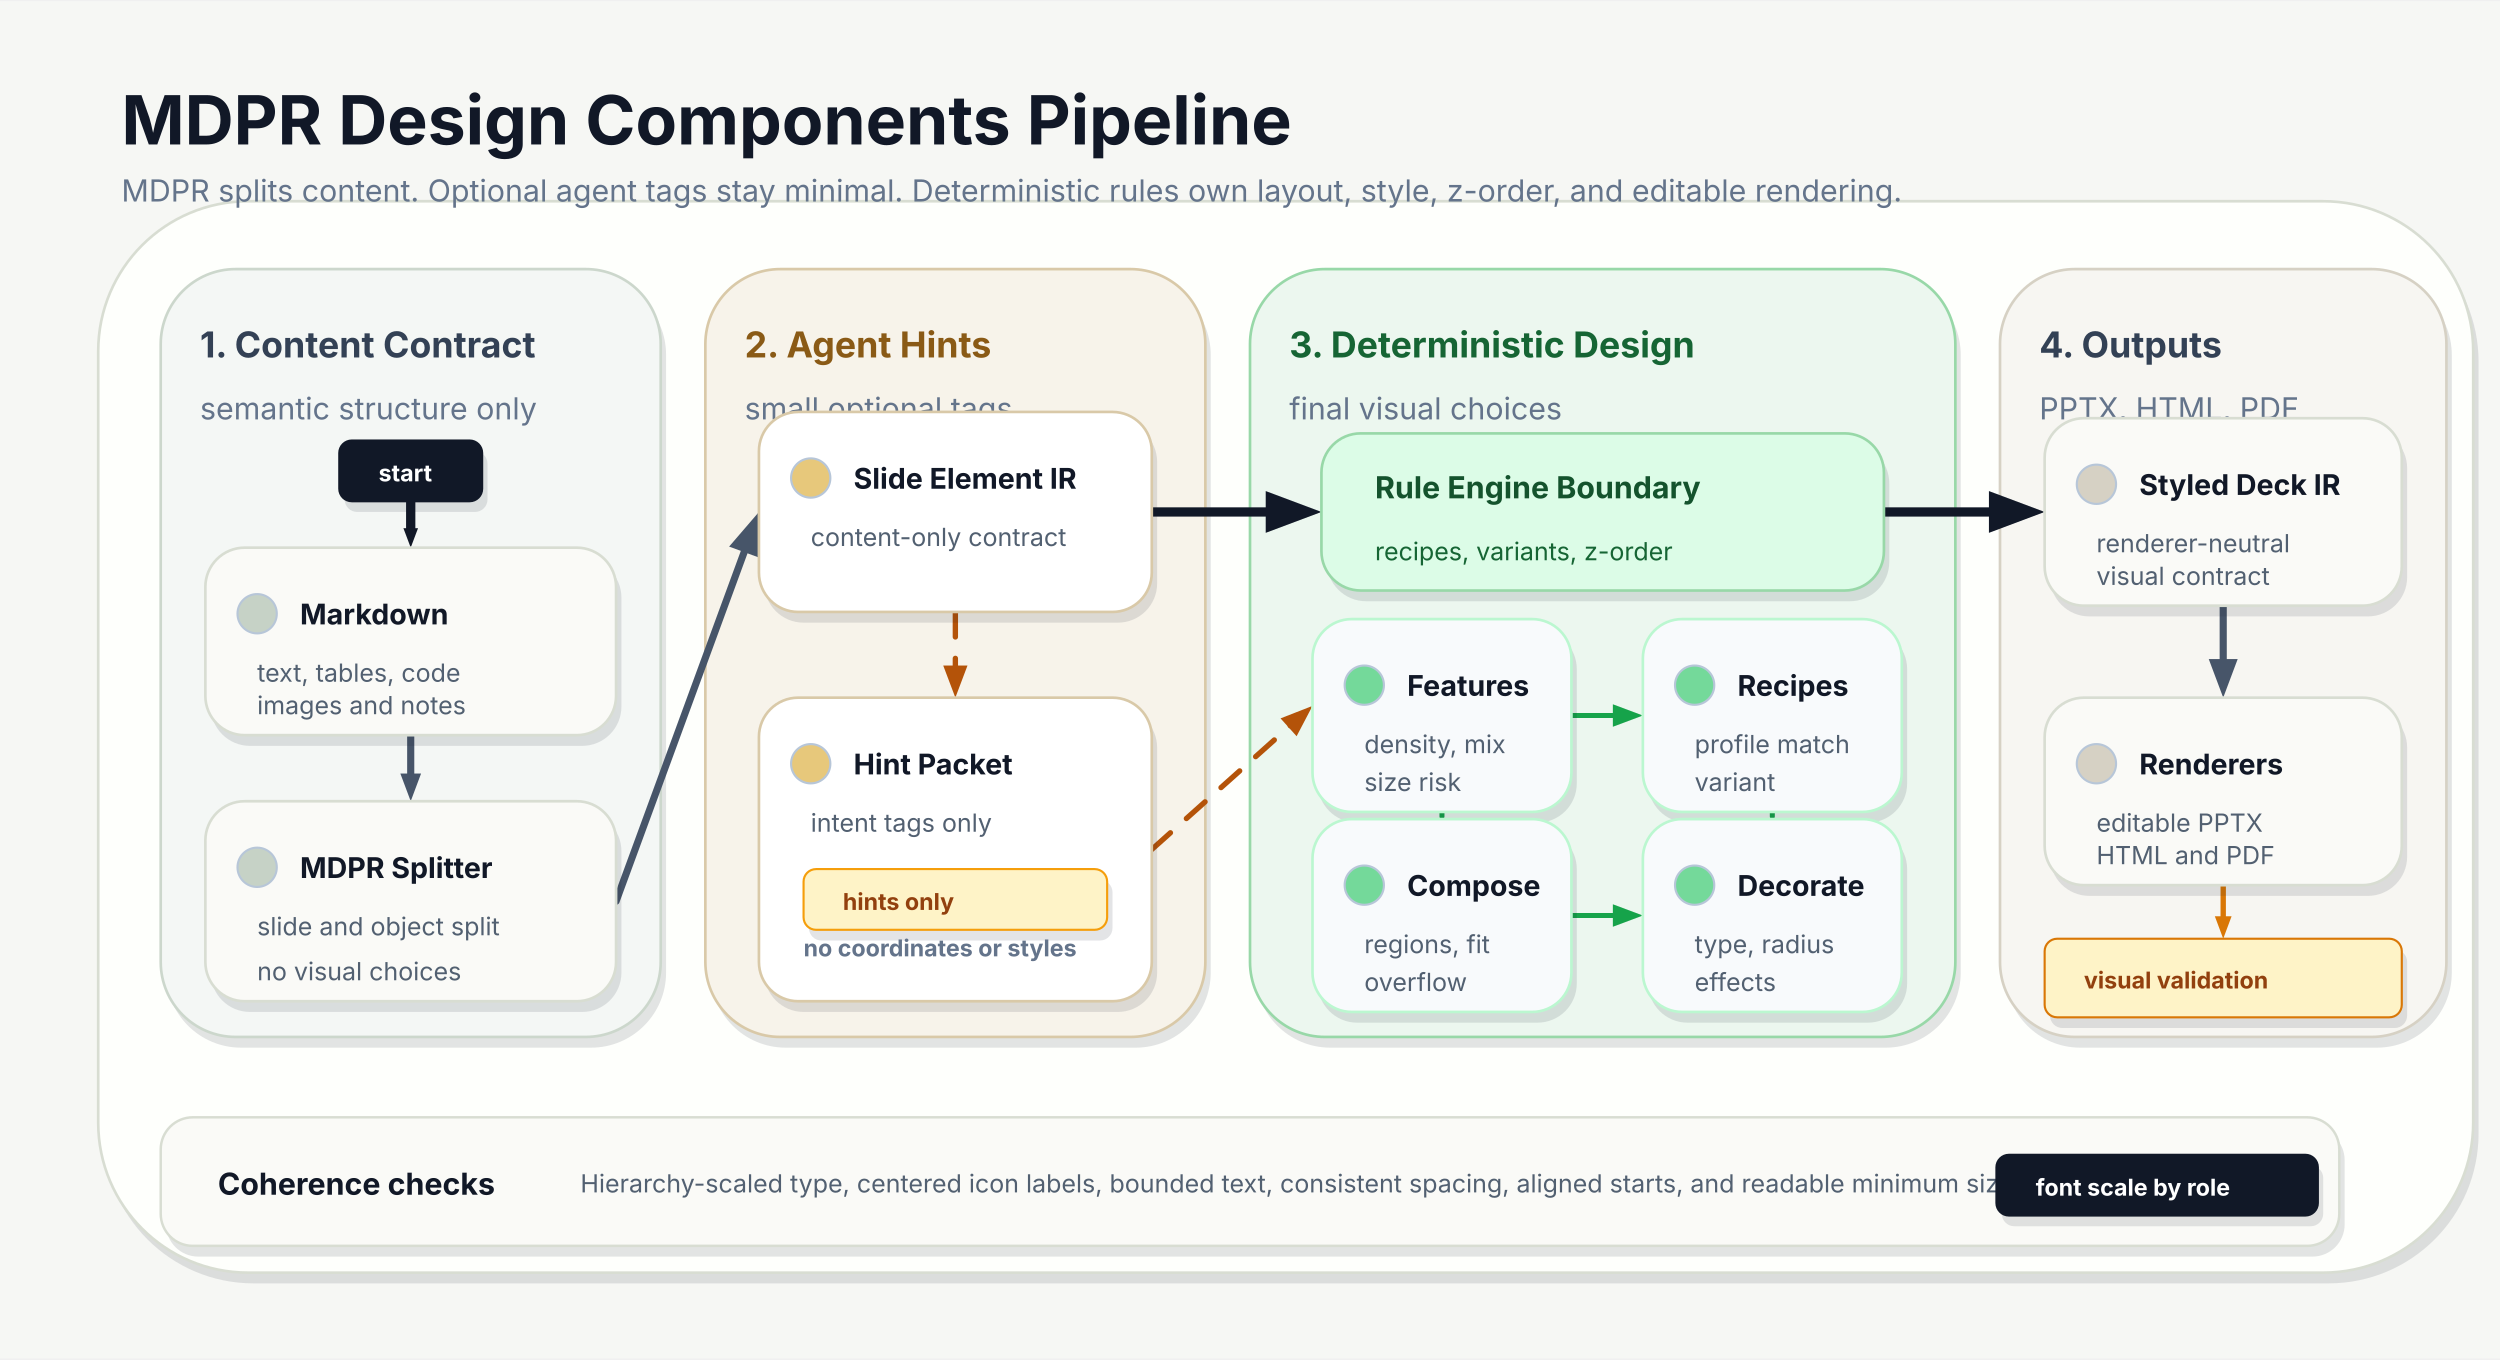
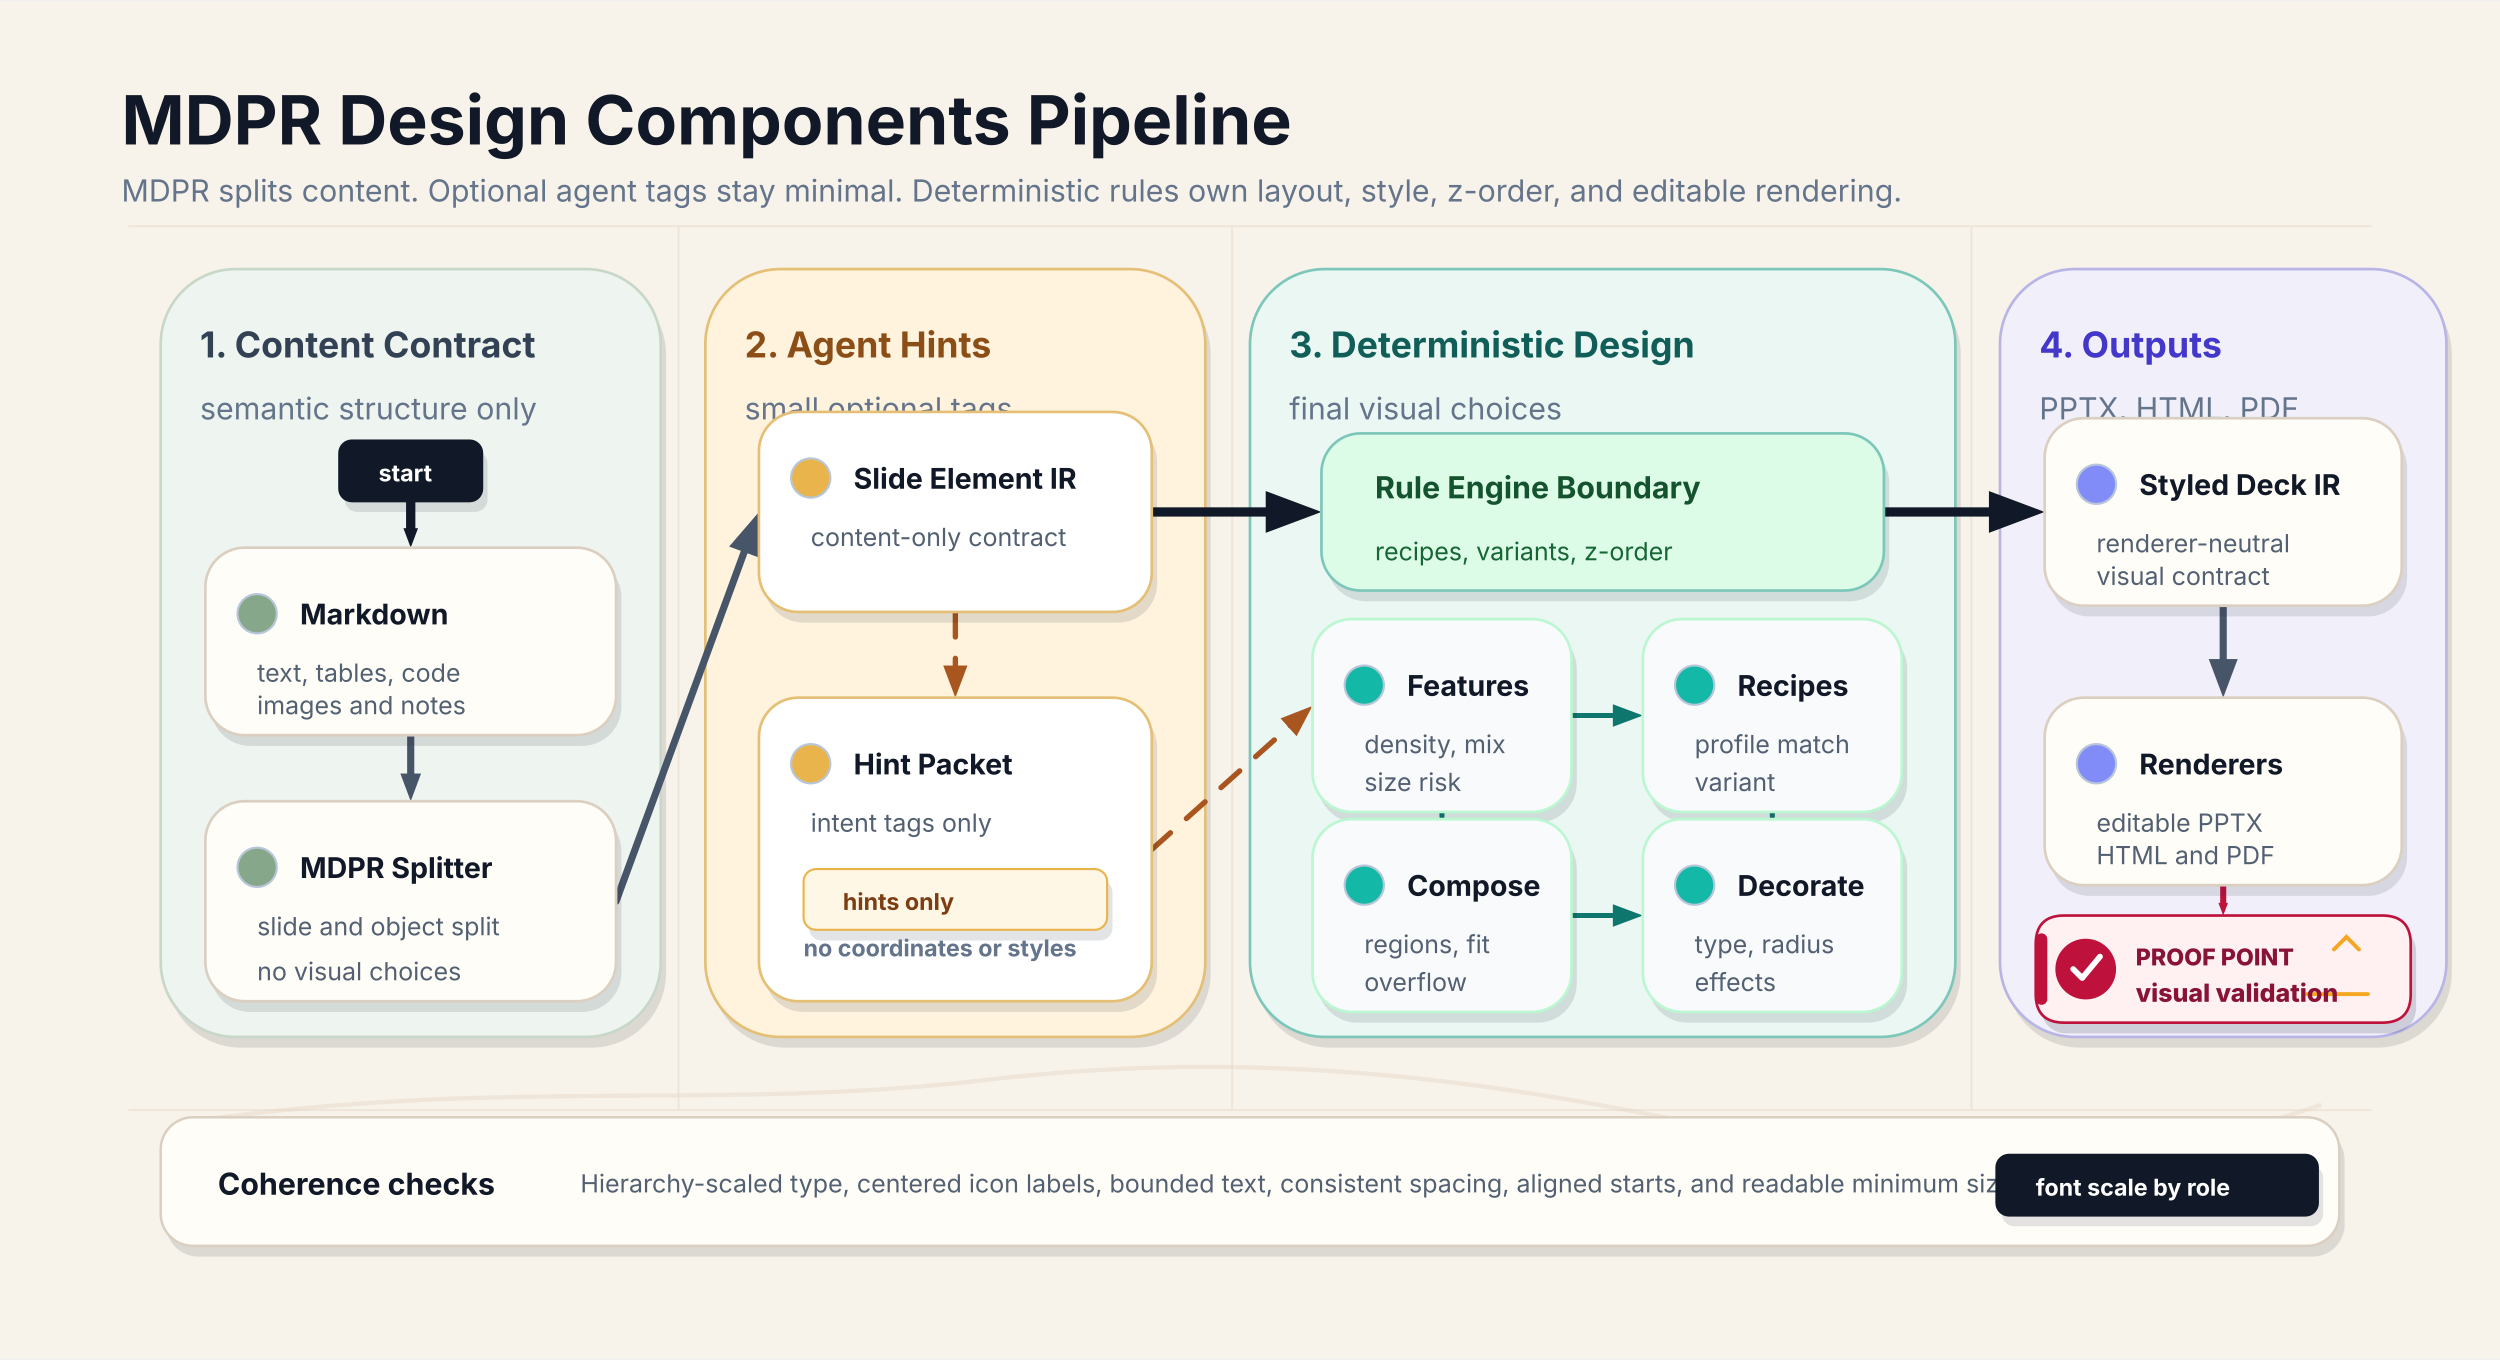
<svg xmlns="http://www.w3.org/2000/svg" width="2600" height="1414" viewBox="0 0 1400 760" role="img" aria-labelledby="title desc">
-   <rect id="z00_background" width="1400" height="760" fill="#F6F7F4" />
-   <rect id="z01_canvas_shadow" x="58.0" y="118.0" width="1330.0" height="600.0" rx="84.0" fill="#0F172A" opacity="0.12" />
-   <rect id="z01_canvas" x="55.0" y="112.0" width="1330.0" height="600.0" rx="84.0" fill="#FEFFFC" stroke="#D8DDD2" stroke-width="1.5" />
+   <rect id="z00_background" width="1400" height="760" fill="#F7F2EA" />
+   <path id="z00_editorial_grid" d="M72 126 H1328 M72 621 H1328 M380 126 V621 M690 126 V621 M1104 126 V621" fill="none" stroke="#E7D8C7" stroke-width="1" opacity="0.55" />
+   <path id="z00_flow_trace" d="M102 628 C280 602 400 622 553 604 S835 604 966 632 1190 655 1300 618" fill="none" stroke="#E7D8C7" stroke-width="2.4" opacity="0.48" />
  <text id="header_title" x="68.0" y="66.0" fill="#111827" font-family="Inter, Segoe UI, Arial, sans-serif" font-size="38" font-weight="700" dominant-baseline="middle">MDPR Design Components Pipeline</text>
  <text id="header_subtitle" x="68.0" y="106.0" fill="#64748B" font-family="Inter, Segoe UI, Arial, sans-serif" font-size="17" font-weight="400" dominant-baseline="middle">MDPR splits content. Optional agent tags stay minimal. Deterministic rules own layout, style, z-order, and editable rendering.</text>
  <rect id="zone_content_panel_shadow" x="93.0" y="156.0" width="280.0" height="430.0" rx="42.0" fill="#0F172A" opacity="0.12" />
-   <rect id="zone_content_panel" x="90.0" y="150.0" width="280.0" height="430.0" rx="42.0" fill="#F4F7F5" stroke="#CCD7CC" stroke-width="1.5" />
+   <rect id="zone_content_panel" x="90.0" y="150.0" width="280.0" height="430.0" rx="42.0" fill="#EEF4EF" stroke="#C8D8C8" stroke-width="1.5" />
  <text id="zone_content_title" x="112.0" y="192.0" fill="#334155" font-family="Inter, Segoe UI, Arial, sans-serif" font-size="20" font-weight="700" dominant-baseline="middle">1. Content Contract</text>
  <text id="zone_content_subtitle" x="112.0" y="228.0" fill="#64748B" font-family="Inter, Segoe UI, Arial, sans-serif" font-size="17" font-weight="400" dominant-baseline="middle">semantic structure only</text>
  <rect id="zone_reasoning_panel_shadow" x="398.0" y="156.0" width="280.0" height="430.0" rx="42.0" fill="#0F172A" opacity="0.12" />
-   <rect id="zone_reasoning_panel" x="395.0" y="150.0" width="280.0" height="430.0" rx="42.0" fill="#F7F3EA" stroke="#D9C9A8" stroke-width="1.5" />
-   <text id="zone_reasoning_title" x="417.0" y="192.0" fill="#8A5A16" font-family="Inter, Segoe UI, Arial, sans-serif" font-size="20" font-weight="700" dominant-baseline="middle">2. Agent Hints</text>
+   <rect id="zone_reasoning_panel" x="395.0" y="150.0" width="280.0" height="430.0" rx="42.0" fill="#FFF3DE" stroke="#E4BF75" stroke-width="1.5" />
+   <text id="zone_reasoning_title" x="417.0" y="192.0" fill="#8B4E16" font-family="Inter, Segoe UI, Arial, sans-serif" font-size="20" font-weight="700" dominant-baseline="middle">2. Agent Hints</text>
  <text id="zone_reasoning_subtitle" x="417.0" y="228.0" fill="#64748B" font-family="Inter, Segoe UI, Arial, sans-serif" font-size="17" font-weight="400" dominant-baseline="middle">small optional tags</text>
  <rect id="zone_rules_panel_shadow" x="703.0" y="156.0" width="395.0" height="430.0" rx="42.0" fill="#0F172A" opacity="0.12" />
-   <rect id="zone_rules_panel" x="700.0" y="150.0" width="395.0" height="430.0" rx="42.0" fill="#ECF7EF" stroke="#98D8A8" stroke-width="1.5" />
-   <text id="zone_rules_title" x="722.0" y="192.0" fill="#166534" font-family="Inter, Segoe UI, Arial, sans-serif" font-size="20" font-weight="700" dominant-baseline="middle">3. Deterministic Design</text>
+   <rect id="zone_rules_panel" x="700.0" y="150.0" width="395.0" height="430.0" rx="42.0" fill="#EAF7F3" stroke="#7CC7BA" stroke-width="1.5" />
+   <text id="zone_rules_title" x="722.0" y="192.0" fill="#115E59" font-family="Inter, Segoe UI, Arial, sans-serif" font-size="20" font-weight="700" dominant-baseline="middle">3. Deterministic Design</text>
  <text id="zone_rules_subtitle" x="722.0" y="228.0" fill="#64748B" font-family="Inter, Segoe UI, Arial, sans-serif" font-size="17" font-weight="400" dominant-baseline="middle">final visual choices</text>
  <rect id="zone_outputs_panel_shadow" x="1123.0" y="156.0" width="250.0" height="430.0" rx="42.0" fill="#0F172A" opacity="0.12" />
-   <rect id="zone_outputs_panel" x="1120.0" y="150.0" width="250.0" height="430.0" rx="42.0" fill="#F7F6F2" stroke="#D6D1C4" stroke-width="1.5" />
-   <text id="zone_outputs_title" x="1142.0" y="192.0" fill="#334155" font-family="Inter, Segoe UI, Arial, sans-serif" font-size="20" font-weight="700" dominant-baseline="middle">4. Outputs</text>
+   <rect id="zone_outputs_panel" x="1120.0" y="150.0" width="250.0" height="430.0" rx="42.0" fill="#F1F0FA" stroke="#B8B5E6" stroke-width="1.5" />
+   <text id="zone_outputs_title" x="1142.0" y="192.0" fill="#4338CA" font-family="Inter, Segoe UI, Arial, sans-serif" font-size="20" font-weight="700" dominant-baseline="middle">4. Outputs</text>
  <text id="zone_outputs_subtitle" x="1142.0" y="228.0" fill="#64748B" font-family="Inter, Segoe UI, Arial, sans-serif" font-size="17" font-weight="400" dominant-baseline="middle">PPTX, HTML, PDF</text>
  <g id="arrow_layer">
    <path id="main_start_markdown" d="M230.0,280.0 L230.0,297.0" fill="none" stroke="#111827" stroke-width="5.2" stroke-linecap="round" stroke-linejoin="round" />
    <polygon id="main_start_markdown_head" points="230.0,306.0 225.9,295.1 234.1,295.1" fill="#111827" />
    <path id="main_markdown_splitter" d="M230.0,411.0 L230.0,435.3" fill="none" stroke="#475569" stroke-width="4.0" stroke-linecap="round" stroke-linejoin="round" />
    <polygon id="main_markdown_splitter_head" points="230.0,448.0 224.2,432.5 235.8,432.5" fill="#475569" />
    <path id="main_splitter_ir" d="M345.0,504.0 L418.2,304.5" fill="none" stroke="#475569" stroke-width="4.0" stroke-linecap="round" stroke-linejoin="round" />
    <polygon id="main_splitter_ir_head" points="425.0,286.0 425.2,311.6 408.3,305.4" fill="#475569" />
-     <path id="hint_ir_reasoning" d="M535.0,342.0 L535.0,375.2" fill="none" stroke="#B45309" stroke-width="3.0" stroke-linecap="round" stroke-linejoin="round" stroke-dasharray="14 12" />
-     <polygon id="hint_ir_reasoning_head" points="535.0,390.0 528.2,372.0 541.8,372.0" fill="#B45309" />
+     <path id="hint_ir_reasoning" d="M535.0,342.0 L535.0,375.2" fill="none" stroke="#A85520" stroke-width="3.0" stroke-linecap="round" stroke-linejoin="round" stroke-dasharray="14 12" />
+     <polygon id="hint_ir_reasoning_head" points="535.0,390.0 528.2,372.0 541.8,372.0" fill="#A85520" />
    <path id="main_ir_rules" d="M645.0,286.0 L714.4,286.0" fill="none" stroke="#111827" stroke-width="5.2" stroke-linecap="round" stroke-linejoin="round" />
    <polygon id="main_ir_rules_head" points="740.0,286.0 708.8,297.7 708.8,274.3" fill="#111827" />
-     <path id="hint_reasoning_rules" d="M645.0,475.0 L724.0,404.4" fill="none" stroke="#B45309" stroke-width="3.0" stroke-linecap="round" stroke-linejoin="round" stroke-dasharray="14 12" />
-     <polygon id="hint_reasoning_rules_head" points="735.0,394.6 726.1,411.6 717.1,401.6" fill="#B45309" />
-     <path id="rule_features_recipes" d="M880.0,400.0 L906.2,400.0" fill="none" stroke="#16A34A" stroke-width="2.8" stroke-linecap="round" stroke-linejoin="round" />
-     <polygon id="rule_features_recipes_head" points="920.0,400.0 903.2,406.3 903.2,393.7" fill="#16A34A" />
-     <path id="rule_features_compose" d="M807.5,454.0 L807.5,456.6" fill="none" stroke="#16A34A" stroke-width="2.8" stroke-linecap="round" stroke-linejoin="round" />
-     <path id="rule_recipes_decorate" d="M992.5,454.0 L992.5,456.6" fill="none" stroke="#16A34A" stroke-width="2.8" stroke-linecap="round" stroke-linejoin="round" />
-     <path id="rule_compose_decorate" d="M880.0,512.0 L906.2,512.0" fill="none" stroke="#16A34A" stroke-width="2.8" stroke-linecap="round" stroke-linejoin="round" />
-     <polygon id="rule_compose_decorate_head" points="920.0,512.0 903.2,518.3 903.2,505.7" fill="#16A34A" />
+     <path id="hint_reasoning_rules" d="M645.0,475.0 L724.0,404.4" fill="none" stroke="#A85520" stroke-width="3.0" stroke-linecap="round" stroke-linejoin="round" stroke-dasharray="14 12" />
+     <polygon id="hint_reasoning_rules_head" points="735.0,394.6 726.1,411.6 717.1,401.6" fill="#A85520" />
+     <path id="rule_features_recipes" d="M880.0,400.0 L906.2,400.0" fill="none" stroke="#0F766E" stroke-width="2.8" stroke-linecap="round" stroke-linejoin="round" />
+     <polygon id="rule_features_recipes_head" points="920.0,400.0 903.2,406.3 903.2,393.7" fill="#0F766E" />
+     <path id="rule_features_compose" d="M807.5,454.0 L807.5,456.6" fill="none" stroke="#0F766E" stroke-width="2.8" stroke-linecap="round" stroke-linejoin="round" />
+     <path id="rule_recipes_decorate" d="M992.5,454.0 L992.5,456.6" fill="none" stroke="#0F766E" stroke-width="2.8" stroke-linecap="round" stroke-linejoin="round" />
+     <path id="rule_compose_decorate" d="M880.0,512.0 L906.2,512.0" fill="none" stroke="#0F766E" stroke-width="2.8" stroke-linecap="round" stroke-linejoin="round" />
+     <polygon id="rule_compose_decorate_head" points="920.0,512.0 903.2,518.3 903.2,505.7" fill="#0F766E" />
    <path id="main_rules_styled_ir" d="M1055.0,286.0 L1119.4,286.0" fill="none" stroke="#111827" stroke-width="5.2" stroke-linecap="round" stroke-linejoin="round" />
    <polygon id="main_rules_styled_ir_head" points="1145.0,286.0 1113.8,297.7 1113.8,274.3" fill="#111827" />
    <path id="main_styled_renderers" d="M1245.0,338.5 L1245.0,372.3" fill="none" stroke="#475569" stroke-width="4.0" stroke-linecap="round" stroke-linejoin="round" />
    <polygon id="main_styled_renderers_head" points="1245.0,390.0 1236.9,368.4 1253.1,368.4" fill="#475569" />
-     <path id="validation_loop" d="M1245.0,495.0 L1245.0,514.7" fill="none" stroke="#D97706" stroke-width="3.0" stroke-linecap="round" stroke-linejoin="round" />
-     <polygon id="validation_loop_head" points="1245.0,525.0 1240.3,512.4 1249.7,512.4" fill="#D97706" />
+     <path id="validation_loop" d="M1245.0,495.0 L1245.0,506.1" fill="none" stroke="#BE123C" stroke-width="3.4" stroke-linecap="round" stroke-linejoin="round" />
+     <polygon id="validation_loop_head" points="1245.0,512.0 1242.3,504.9 1247.7,504.9" fill="#BE123C" />
  </g>
  <rect id="start_flag_shadow" x="193.0" y="252.0" width="80.0" height="34.0" rx="7.0" fill="#0F172A" opacity="0.12" />
  <rect id="start_flag" x="190.0" y="246.0" width="80.0" height="34.0" rx="7.0" fill="#111827" stroke="#111827" stroke-width="1.2" />
  <text id="start_flag_text" x="212.0" y="264.0" fill="#FFFFFF" font-family="Inter, Segoe UI, Arial, sans-serif" font-size="13" font-weight="700" dominant-baseline="middle">start</text>
  <rect id="markdown_card_shadow" x="118.0" y="312.0" width="230.0" height="105.0" rx="22.0" fill="#0F172A" opacity="0.12" />
-   <rect id="markdown_card" x="115.0" y="306.0" width="230.0" height="105.0" rx="22.0" fill="#FAFAF7" stroke="#D8DDD2" stroke-width="1.5" />
-   <circle id="markdown_dot" cx="144.0" cy="343.0" r="11" fill="#C6D2C6" stroke="#B7C6D8" stroke-width="1.2" />
+   <rect id="markdown_card" x="115.0" y="306.0" width="230.0" height="105.0" rx="22.0" fill="#FFFDF8" stroke="#DACFC0" stroke-width="1.5" />
+   <circle id="markdown_dot" cx="144.0" cy="343.0" r="11" fill="#86A789" stroke="#B7C6D8" stroke-width="1.2" />
  <text id="markdown_title" x="168.0" y="343.0" fill="#111827" font-family="Inter, Segoe UI, Arial, sans-serif" font-size="16" font-weight="700" dominant-baseline="middle">Markdown</text>
  <text id="markdown_line_0" x="144.0" y="376.0" fill="#526071" font-family="Inter, Segoe UI, Arial, sans-serif" font-size="14" font-weight="400" dominant-baseline="middle">text, tables, code</text>
  <text id="markdown_line_1" x="144.0" y="394.2" fill="#526071" font-family="Inter, Segoe UI, Arial, sans-serif" font-size="14" font-weight="400" dominant-baseline="middle">images and notes</text>
  <rect id="splitter_card_shadow" x="118.0" y="454.0" width="230.0" height="112.0" rx="22.0" fill="#0F172A" opacity="0.12" />
-   <rect id="splitter_card" x="115.0" y="448.0" width="230.0" height="112.0" rx="22.0" fill="#FAFAF7" stroke="#D8DDD2" stroke-width="1.5" />
-   <circle id="splitter_dot" cx="144.0" cy="485.0" r="11" fill="#C6D2C6" stroke="#B7C6D8" stroke-width="1.2" />
+   <rect id="splitter_card" x="115.0" y="448.0" width="230.0" height="112.0" rx="22.0" fill="#FFFDF8" stroke="#DACFC0" stroke-width="1.5" />
+   <circle id="splitter_dot" cx="144.0" cy="485.0" r="11" fill="#86A789" stroke="#B7C6D8" stroke-width="1.2" />
  <text id="splitter_title" x="168.0" y="485.0" fill="#111827" font-family="Inter, Segoe UI, Arial, sans-serif" font-size="16" font-weight="700" dominant-baseline="middle">MDPR Splitter</text>
  <text id="splitter_line_0" x="144.0" y="518.0" fill="#526071" font-family="Inter, Segoe UI, Arial, sans-serif" font-size="14" font-weight="400" dominant-baseline="middle">slide and object split</text>
  <text id="splitter_line_1" x="144.0" y="543.2" fill="#526071" font-family="Inter, Segoe UI, Arial, sans-serif" font-size="14" font-weight="400" dominant-baseline="middle">no visual choices</text>
  <rect id="ir_core_card_shadow" x="428.0" y="236.0" width="220.0" height="112.0" rx="22.0" fill="#0F172A" opacity="0.12" />
-   <rect id="ir_core_card" x="425.0" y="230.0" width="220.0" height="112.0" rx="22.0" fill="#FFFFFF" stroke="#D9C9A8" stroke-width="1.5" />
-   <circle id="ir_core_dot" cx="454.0" cy="267.0" r="11" fill="#E7C87B" stroke="#B7C6D8" stroke-width="1.2" />
+   <rect id="ir_core_card" x="425.0" y="230.0" width="220.0" height="112.0" rx="22.0" fill="#FFFFFF" stroke="#E4BF75" stroke-width="1.5" />
+   <circle id="ir_core_dot" cx="454.0" cy="267.0" r="11" fill="#E9B44C" stroke="#B7C6D8" stroke-width="1.2" />
  <text id="ir_core_title" x="478.0" y="267.0" fill="#111827" font-family="Inter, Segoe UI, Arial, sans-serif" font-size="16" font-weight="700" dominant-baseline="middle">Slide Element IR</text>
  <text id="ir_core_line_0" x="454.0" y="300.0" fill="#526071" font-family="Inter, Segoe UI, Arial, sans-serif" font-size="14" font-weight="400" dominant-baseline="middle">content-only contract</text>
  <rect id="reasoning_card_shadow" x="428.0" y="396.0" width="220.0" height="170.0" rx="22.0" fill="#0F172A" opacity="0.12" />
-   <rect id="reasoning_card" x="425.0" y="390.0" width="220.0" height="170.0" rx="22.0" fill="#FFFFFF" stroke="#D9C9A8" stroke-width="1.5" />
-   <circle id="reasoning_dot" cx="454.0" cy="427.0" r="11" fill="#E7C87B" stroke="#B7C6D8" stroke-width="1.2" />
+   <rect id="reasoning_card" x="425.0" y="390.0" width="220.0" height="170.0" rx="22.0" fill="#FFFFFF" stroke="#E4BF75" stroke-width="1.5" />
+   <circle id="reasoning_dot" cx="454.0" cy="427.0" r="11" fill="#E9B44C" stroke="#B7C6D8" stroke-width="1.2" />
  <text id="reasoning_title" x="478.0" y="427.0" fill="#111827" font-family="Inter, Segoe UI, Arial, sans-serif" font-size="16" font-weight="700" dominant-baseline="middle">Hint Packet</text>
  <text id="reasoning_line_0" x="454.0" y="460.0" fill="#526071" font-family="Inter, Segoe UI, Arial, sans-serif" font-size="14" font-weight="400" dominant-baseline="middle">intent tags only</text>
  <rect id="reasoning_guard_shadow" x="453.0" y="492.0" width="170.0" height="34.0" rx="7.0" fill="#0F172A" opacity="0.12" />
-   <rect id="reasoning_guard" x="450.0" y="486.0" width="170.0" height="34.0" rx="7.0" fill="#FEF3C7" stroke="#F59E0B" stroke-width="1.2" />
-   <text id="reasoning_guard_text" x="472.0" y="504.0" fill="#92400E" font-family="Inter, Segoe UI, Arial, sans-serif" font-size="13" font-weight="700" dominant-baseline="middle">hints only</text>
+   <rect id="reasoning_guard" x="450.0" y="486.0" width="170.0" height="34.0" rx="7.0" fill="#FFF7E6" stroke="#E9B44C" stroke-width="1.2" />
+   <text id="reasoning_guard_text" x="472.0" y="504.0" fill="#7C3D12" font-family="Inter, Segoe UI, Arial, sans-serif" font-size="13" font-weight="700" dominant-baseline="middle">hints only</text>
  <text id="reasoning_limit" x="450.0" y="530.0" fill="#64748B" font-family="Inter, Segoe UI, Arial, sans-serif" font-size="13" font-weight="700" dominant-baseline="middle">no coordinates or styles</text>
  <rect id="rule_engine_card_shadow" x="743.0" y="248.0" width="315.0" height="88.0" rx="22.0" fill="#0F172A" opacity="0.12" />
-   <rect id="rule_engine_card" x="740.0" y="242.0" width="315.0" height="88.0" rx="22.0" fill="#DCFCE7" stroke="#98D8A8" stroke-width="1.5" />
+   <rect id="rule_engine_card" x="740.0" y="242.0" width="315.0" height="88.0" rx="22.0" fill="#DCFCE7" stroke="#7CC7BA" stroke-width="1.5" />
  <text id="rule_engine_title" x="770.0" y="272.0" fill="#14532D" font-family="Inter, Segoe UI, Arial, sans-serif" font-size="17" font-weight="700" dominant-baseline="middle">Rule Engine Boundary</text>
  <text id="rule_engine_body" x="770.0" y="308.0" fill="#166534" font-family="Inter, Segoe UI, Arial, sans-serif" font-size="14" font-weight="400" dominant-baseline="middle">recipes, variants, z-order</text>
  <rect id="features_card_shadow" x="738.0" y="352.0" width="145.0" height="108.0" rx="22.0" fill="#0F172A" opacity="0.12" />
  <rect id="features_card" x="735.0" y="346.0" width="145.0" height="108.0" rx="22.0" fill="#F8FAFC" stroke="#BBF7D0" stroke-width="1.5" />
-   <circle id="features_dot" cx="764.0" cy="383.0" r="11" fill="#74D99A" stroke="#B7C6D8" stroke-width="1.2" />
+   <circle id="features_dot" cx="764.0" cy="383.0" r="11" fill="#14B8A6" stroke="#B7C6D8" stroke-width="1.2" />
  <text id="features_title" x="788.0" y="383.0" fill="#111827" font-family="Inter, Segoe UI, Arial, sans-serif" font-size="16" font-weight="700" dominant-baseline="middle">Features</text>
  <text id="features_line_0" x="764.0" y="416.0" fill="#526071" font-family="Inter, Segoe UI, Arial, sans-serif" font-size="14" font-weight="400" dominant-baseline="middle">density, mix</text>
  <text id="features_line_1" x="764.0" y="437.2" fill="#526071" font-family="Inter, Segoe UI, Arial, sans-serif" font-size="14" font-weight="400" dominant-baseline="middle">size risk</text>
  <rect id="recipes_card_shadow" x="923.0" y="352.0" width="145.0" height="108.0" rx="22.0" fill="#0F172A" opacity="0.12" />
  <rect id="recipes_card" x="920.0" y="346.0" width="145.0" height="108.0" rx="22.0" fill="#F8FAFC" stroke="#BBF7D0" stroke-width="1.5" />
-   <circle id="recipes_dot" cx="949.0" cy="383.0" r="11" fill="#74D99A" stroke="#B7C6D8" stroke-width="1.2" />
+   <circle id="recipes_dot" cx="949.0" cy="383.0" r="11" fill="#14B8A6" stroke="#B7C6D8" stroke-width="1.2" />
  <text id="recipes_title" x="973.0" y="383.0" fill="#111827" font-family="Inter, Segoe UI, Arial, sans-serif" font-size="16" font-weight="700" dominant-baseline="middle">Recipes</text>
  <text id="recipes_line_0" x="949.0" y="416.0" fill="#526071" font-family="Inter, Segoe UI, Arial, sans-serif" font-size="14" font-weight="400" dominant-baseline="middle">profile match</text>
  <text id="recipes_line_1" x="949.0" y="437.2" fill="#526071" font-family="Inter, Segoe UI, Arial, sans-serif" font-size="14" font-weight="400" dominant-baseline="middle">variant</text>
  <rect id="compose_card_shadow" x="738.0" y="464.0" width="145.0" height="108.0" rx="22.0" fill="#0F172A" opacity="0.12" />
  <rect id="compose_card" x="735.0" y="458.0" width="145.0" height="108.0" rx="22.0" fill="#F8FAFC" stroke="#BBF7D0" stroke-width="1.5" />
-   <circle id="compose_dot" cx="764.0" cy="495.0" r="11" fill="#74D99A" stroke="#B7C6D8" stroke-width="1.2" />
+   <circle id="compose_dot" cx="764.0" cy="495.0" r="11" fill="#14B8A6" stroke="#B7C6D8" stroke-width="1.2" />
  <text id="compose_title" x="788.0" y="495.0" fill="#111827" font-family="Inter, Segoe UI, Arial, sans-serif" font-size="16" font-weight="700" dominant-baseline="middle">Compose</text>
  <text id="compose_line_0" x="764.0" y="528.0" fill="#526071" font-family="Inter, Segoe UI, Arial, sans-serif" font-size="14" font-weight="400" dominant-baseline="middle">regions, fit</text>
  <text id="compose_line_1" x="764.0" y="549.2" fill="#526071" font-family="Inter, Segoe UI, Arial, sans-serif" font-size="14" font-weight="400" dominant-baseline="middle">overflow</text>
  <rect id="decorate_card_shadow" x="923.0" y="464.0" width="145.0" height="108.0" rx="22.0" fill="#0F172A" opacity="0.12" />
  <rect id="decorate_card" x="920.0" y="458.0" width="145.0" height="108.0" rx="22.0" fill="#F8FAFC" stroke="#BBF7D0" stroke-width="1.5" />
-   <circle id="decorate_dot" cx="949.0" cy="495.0" r="11" fill="#74D99A" stroke="#B7C6D8" stroke-width="1.2" />
+   <circle id="decorate_dot" cx="949.0" cy="495.0" r="11" fill="#14B8A6" stroke="#B7C6D8" stroke-width="1.2" />
  <text id="decorate_title" x="973.0" y="495.0" fill="#111827" font-family="Inter, Segoe UI, Arial, sans-serif" font-size="16" font-weight="700" dominant-baseline="middle">Decorate</text>
  <text id="decorate_line_0" x="949.0" y="528.0" fill="#526071" font-family="Inter, Segoe UI, Arial, sans-serif" font-size="14" font-weight="400" dominant-baseline="middle">type, radius</text>
  <text id="decorate_line_1" x="949.0" y="549.2" fill="#526071" font-family="Inter, Segoe UI, Arial, sans-serif" font-size="14" font-weight="400" dominant-baseline="middle">effects</text>
  <rect id="styled_ir_card_shadow" x="1148.0" y="239.5" width="200.0" height="105.0" rx="22.0" fill="#0F172A" opacity="0.12" />
-   <rect id="styled_ir_card" x="1145.0" y="233.5" width="200.0" height="105.0" rx="22.0" fill="#FAFAF7" stroke="#D8DDD2" stroke-width="1.5" />
-   <circle id="styled_ir_dot" cx="1174.0" cy="270.5" r="11" fill="#D6D1C4" stroke="#B7C6D8" stroke-width="1.2" />
+   <rect id="styled_ir_card" x="1145.0" y="233.5" width="200.0" height="105.0" rx="22.0" fill="#FFFDF8" stroke="#DACFC0" stroke-width="1.5" />
+   <circle id="styled_ir_dot" cx="1174.0" cy="270.5" r="11" fill="#818CF8" stroke="#B7C6D8" stroke-width="1.2" />
  <text id="styled_ir_title" x="1198.0" y="270.5" fill="#111827" font-family="Inter, Segoe UI, Arial, sans-serif" font-size="16" font-weight="700" dominant-baseline="middle">Styled Deck IR</text>
  <text id="styled_ir_line_0" x="1174.0" y="303.5" fill="#526071" font-family="Inter, Segoe UI, Arial, sans-serif" font-size="14" font-weight="400" dominant-baseline="middle">renderer-neutral</text>
  <text id="styled_ir_line_1" x="1174.0" y="321.8" fill="#526071" font-family="Inter, Segoe UI, Arial, sans-serif" font-size="14" font-weight="400" dominant-baseline="middle">visual contract</text>
  <rect id="renderers_card_shadow" x="1148.0" y="396.0" width="200.0" height="105.0" rx="22.0" fill="#0F172A" opacity="0.12" />
-   <rect id="renderers_card" x="1145.0" y="390.0" width="200.0" height="105.0" rx="22.0" fill="#FAFAF7" stroke="#D8DDD2" stroke-width="1.5" />
-   <circle id="renderers_dot" cx="1174.0" cy="427.0" r="11" fill="#D6D1C4" stroke="#B7C6D8" stroke-width="1.2" />
+   <rect id="renderers_card" x="1145.0" y="390.0" width="200.0" height="105.0" rx="22.0" fill="#FFFDF8" stroke="#DACFC0" stroke-width="1.5" />
+   <circle id="renderers_dot" cx="1174.0" cy="427.0" r="11" fill="#818CF8" stroke="#B7C6D8" stroke-width="1.2" />
  <text id="renderers_title" x="1198.0" y="427.0" fill="#111827" font-family="Inter, Segoe UI, Arial, sans-serif" font-size="16" font-weight="700" dominant-baseline="middle">Renderers</text>
  <text id="renderers_line_0" x="1174.0" y="460.0" fill="#526071" font-family="Inter, Segoe UI, Arial, sans-serif" font-size="14" font-weight="400" dominant-baseline="middle">editable PPTX</text>
  <text id="renderers_line_1" x="1174.0" y="478.2" fill="#526071" font-family="Inter, Segoe UI, Arial, sans-serif" font-size="14" font-weight="400" dominant-baseline="middle">HTML and PDF</text>
-   <rect id="visual_check_shadow" x="1148.0" y="531.0" width="200.0" height="44.0" rx="7.0" fill="#0F172A" opacity="0.12" />
-   <rect id="visual_check" x="1145.0" y="525.0" width="200.0" height="44.0" rx="7.0" fill="#FEF3C7" stroke="#D97706" stroke-width="1.2" />
-   <text id="visual_check_text" x="1167.0" y="548.0" fill="#92400E" font-family="Inter, Segoe UI, Arial, sans-serif" font-size="13" font-weight="700" dominant-baseline="middle">visual validation</text>
+   <rect id="visual_check_shadow" x="1143.0" y="518.0" width="210.0" height="60.0" rx="14" fill="#0F172A" opacity="0.16" />
+   <path id="visual_check" d="M1156.0,512.0 H1334.0 Q1350.0,512.0 1350.0,528.0 V556.0 Q1350.0,572.0 1334.0,572.0 H1156.0 Q1140.0,572.0 1140.0,556.0 V528.0 Q1140.0,512.0 1156.0,512.0 Z" fill="#FFF1F2" stroke="#BE123C" stroke-width="1.5" />
+   <rect id="visual_check_stripe" x="1140.0" y="522.0" width="6.5" height="40.0" rx="3.2" fill="#BE123C" />
+   <circle id="visual_check_seal" cx="1168.0" cy="542.0" r="17" fill="#BE123C" />
+   <path id="visual_check_check" d="M1161.0,542.0 L1166.0,547.0 L1176.0,535.0" fill="none" stroke="#FFFFFF" stroke-width="3.2" stroke-linecap="round" stroke-linejoin="round" />
+   <path id="visual_check_spark" d="M1307.0,531.0 l7,-7 l7,7 M1292.0,556.0 h34" fill="none" stroke="#F59E0B" stroke-width="2.2" stroke-linecap="round" opacity="0.9" />
+   <text id="visual_check_label" x="1196.0" y="535.0" fill="#881337" font-family="Inter, Segoe UI, Arial, sans-serif" font-size="13" font-weight="800" dominant-baseline="middle">PROOF POINT</text>
+   <text id="visual_check_text" x="1196.0" y="555.0" fill="#881337" font-family="Inter, Segoe UI, Arial, sans-serif" font-size="14" font-weight="800" dominant-baseline="middle">visual validation</text>
  <rect id="coherence_band_shadow" x="93.0" y="631.0" width="1220.0" height="72.0" rx="18.0" fill="#0F172A" opacity="0.12" />
-   <rect id="coherence_band" x="90.0" y="625.0" width="1220.0" height="72.0" rx="18.0" fill="#FAFAF7" stroke="#D8DDD2" stroke-width="1.4" />
+   <rect id="coherence_band" x="90.0" y="625.0" width="1220.0" height="72.0" rx="18.0" fill="#FFFDF8" stroke="#DACFC0" stroke-width="1.4" />
  <text id="coherence_title" x="122.0" y="662.0" fill="#111827" font-family="Inter, Segoe UI, Arial, sans-serif" font-size="17" font-weight="700" dominant-baseline="middle">Coherence checks</text>
  <text id="coherence_body" x="325.0" y="662.0" fill="#526071" font-family="Inter, Segoe UI, Arial, sans-serif" font-size="14" font-weight="400" dominant-baseline="middle">Hierarchy-scaled type, centered icon labels, bounded text, consistent spacing, aligned starts, and readable minimum sizes.</text>
  <rect id="font_badge_shadow" x="1121.0" y="652.0" width="180.0" height="34.0" rx="7.0" fill="#0F172A" opacity="0.12" />
  <rect id="font_badge" x="1118.0" y="646.0" width="180.0" height="34.0" rx="7.0" fill="#111827" stroke="#111827" stroke-width="1.2" />
  <text id="font_badge_text" x="1140.0" y="664.0" fill="#FFFFFF" font-family="Inter, Segoe UI, Arial, sans-serif" font-size="13" font-weight="700" dominant-baseline="middle">font scale by role</text>
</svg>
